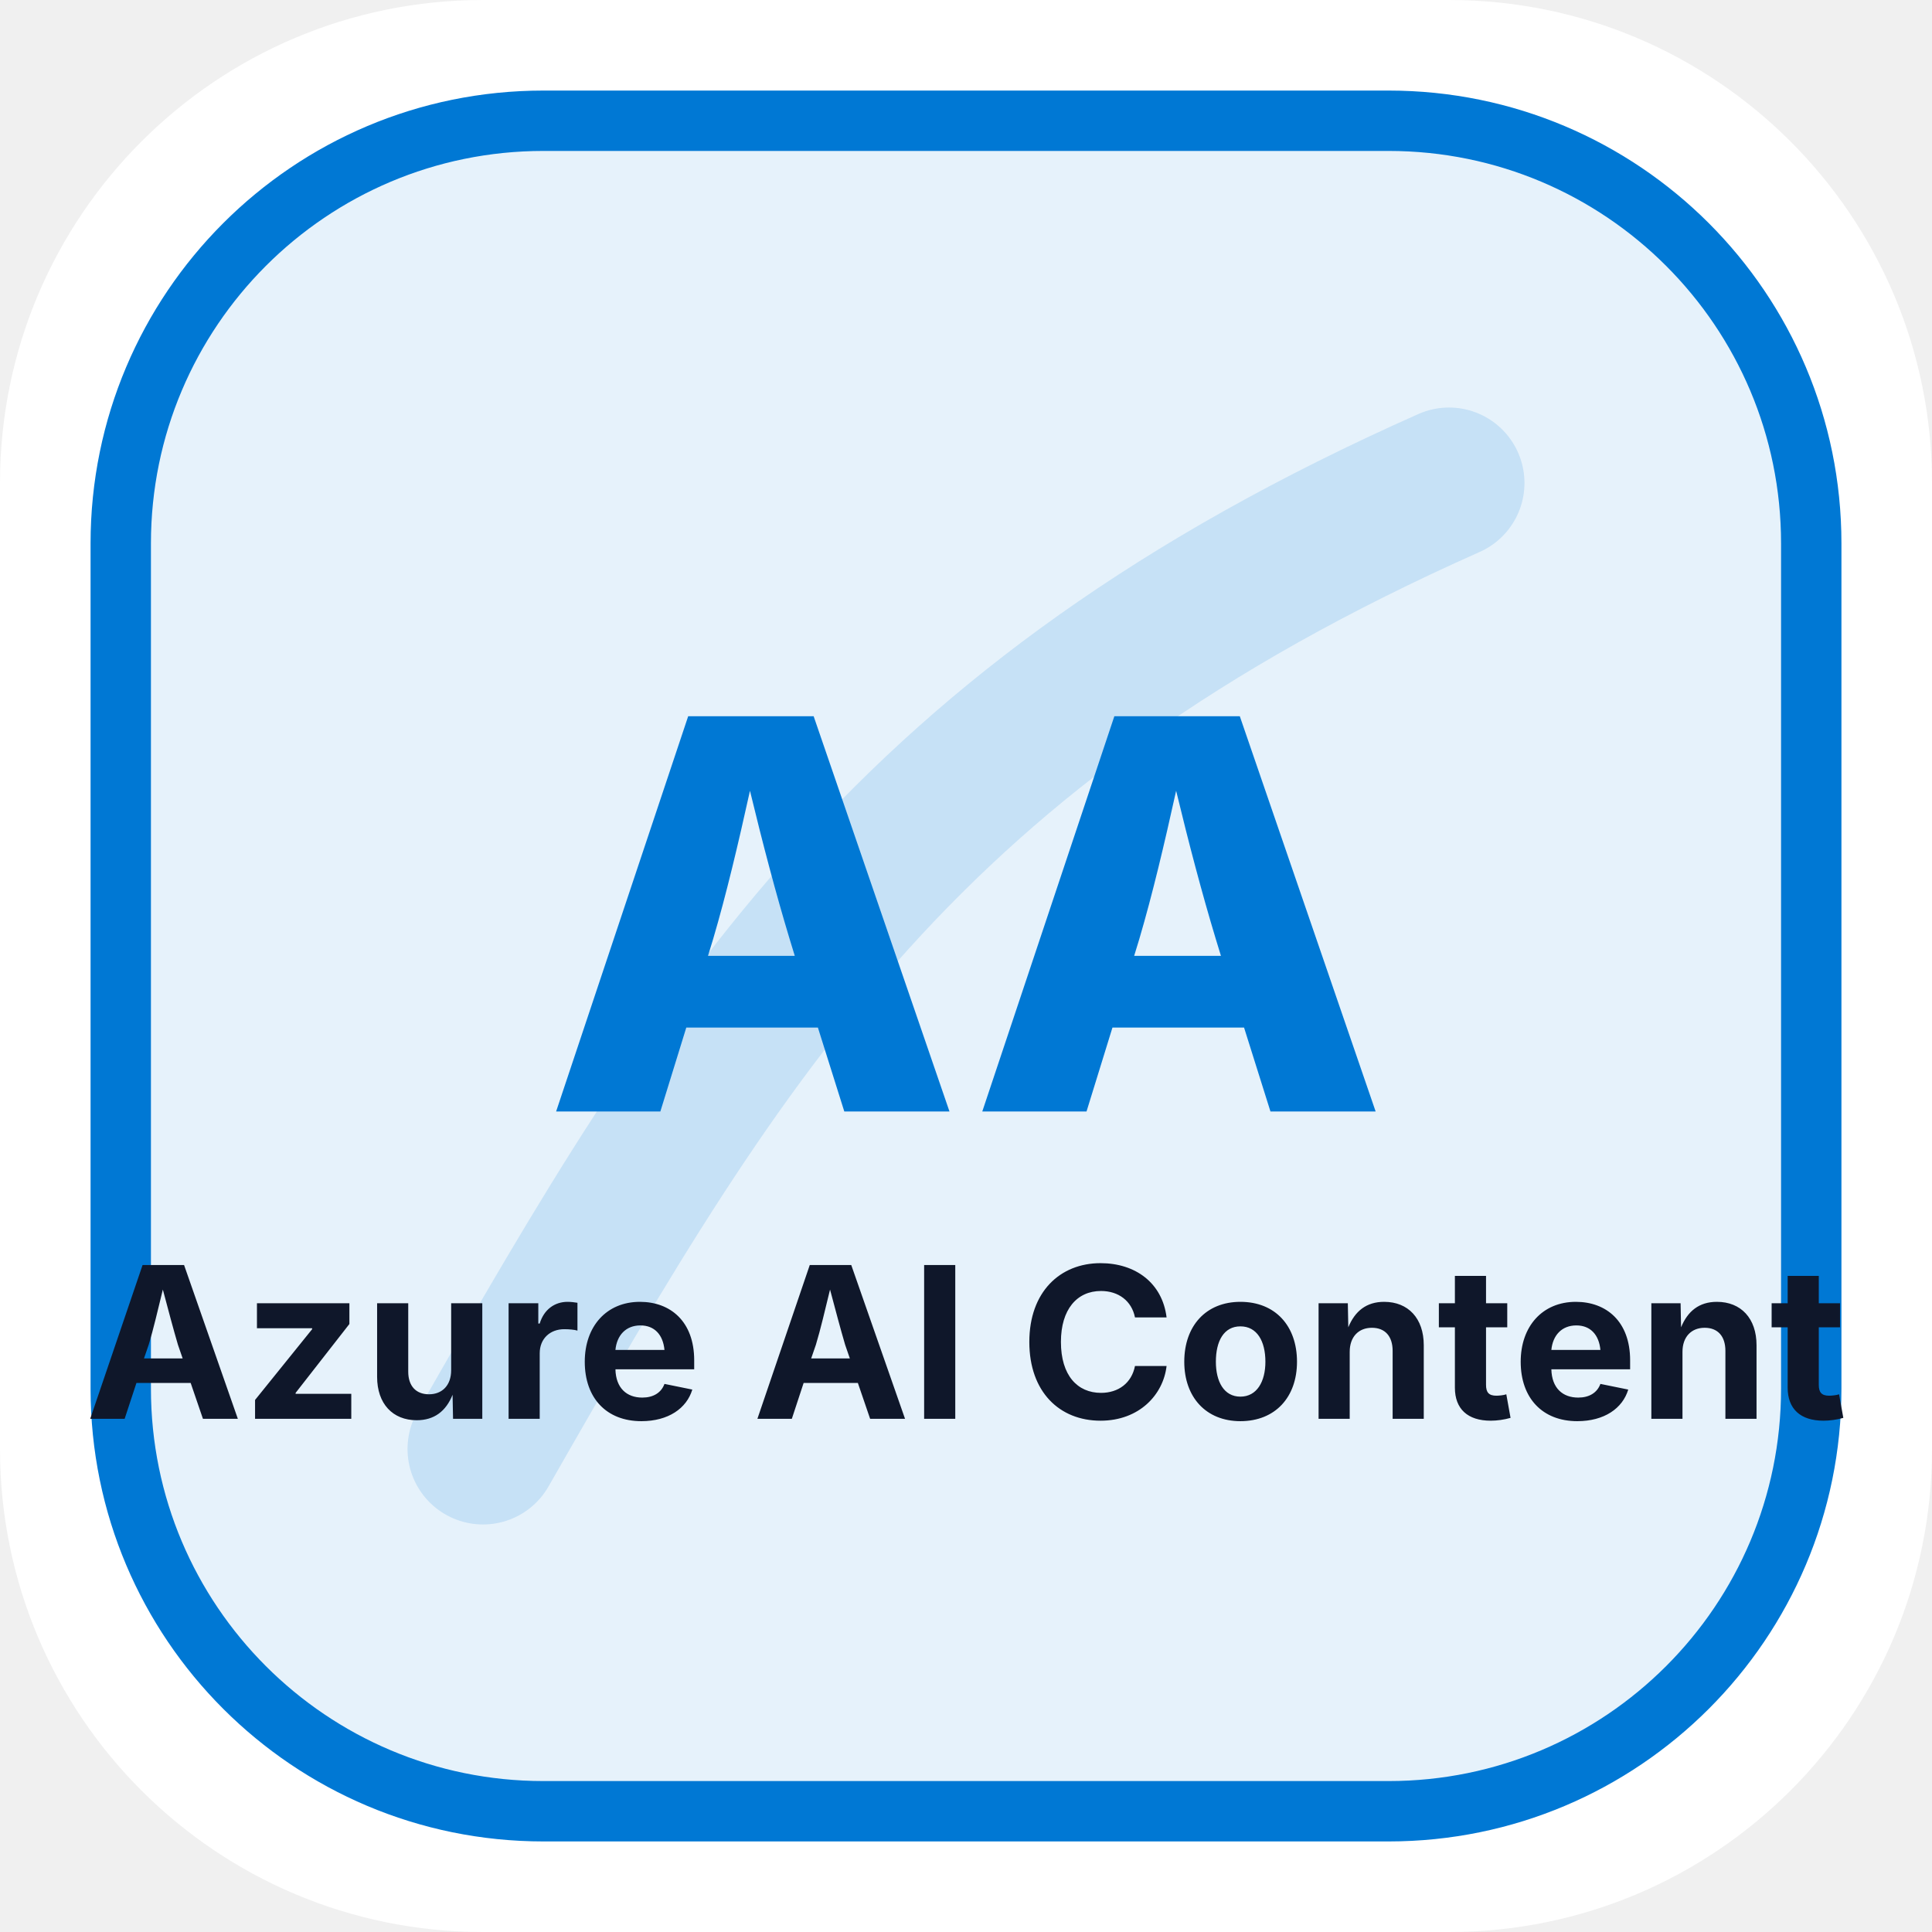
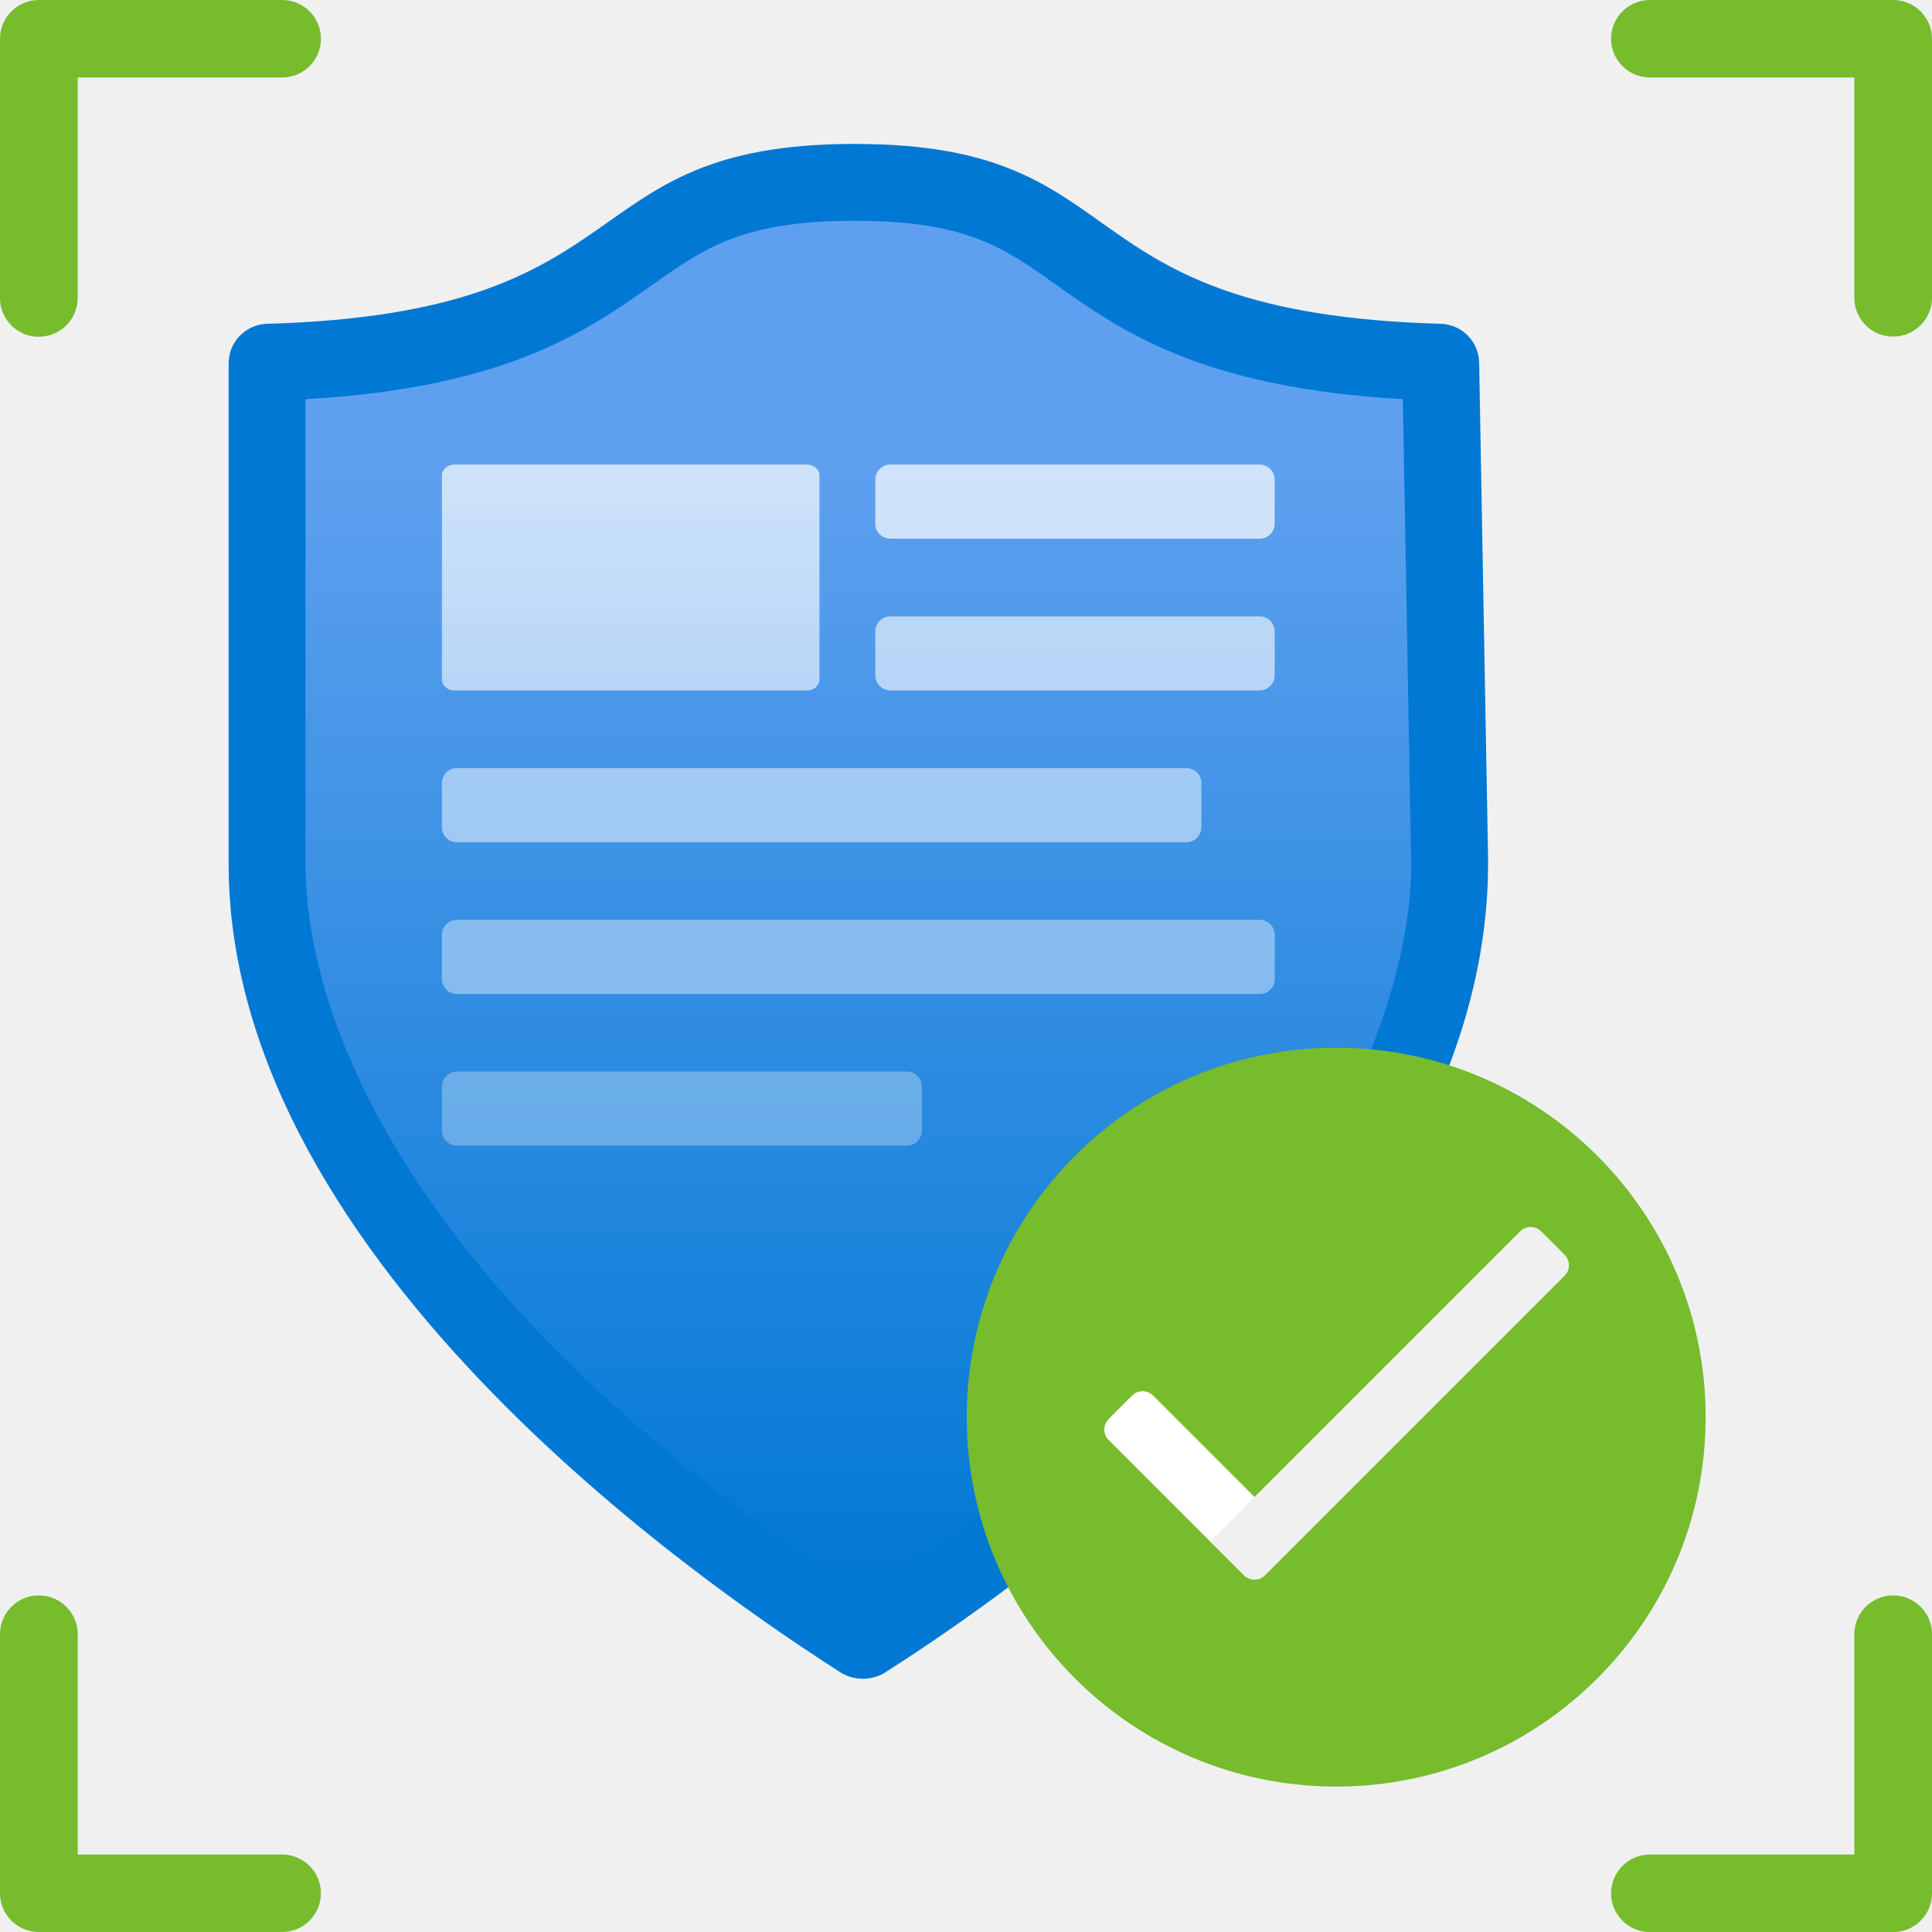
- <svg xmlns="http://www.w3.org/2000/svg" width="64" height="64" viewBox="0 0 64 64" role="img" aria-label="Azure AI Content Safety logo badge">
-   <rect width="64" height="64" rx="16" fill="white" />
-   <rect x="4" y="4" width="56" height="56" rx="14" fill="#E6F2FB" stroke="#0078D4" stroke-width="2" />
-   <path d="M16 48 C24 34, 30 24, 48 16" stroke="#0078D4" stroke-opacity="0.14" stroke-width="5" fill="none" stroke-linecap="round" />
-   <text x="32" y="30" text-anchor="middle" dominant-baseline="middle" font-family="Inter, Arial, sans-serif" font-size="18" font-weight="800" fill="#0078D4">AA</text>
-   <text x="32" y="47" text-anchor="middle" font-family="Inter, Arial, sans-serif" font-size="7" font-weight="700" fill="#0F172A">Azure AI Content</text>
+ <svg xmlns="http://www.w3.org/2000/svg" id="uuid-54c9be04-bbab-4c24-a3df-11bd0e28ca85" width="18" height="18" viewBox="0 0 18 18">
+   <defs>
+     <linearGradient id="uuid-80fd62f5-d182-4403-8456-6923e7e033bb" x1="7.997" y1="14.863" x2="7.997" y2="2.057" gradientUnits="userSpaceOnUse">
+       <stop offset="0" stop-color="#0078d4" />
+       <stop offset=".82" stop-color="#5ea0ef" />
+     </linearGradient>
+     <linearGradient id="uuid-f6289940-e1be-4e56-904f-ba5a1586dc17" x1="-558.124" y1="1021.188" x2="-558.124" y2="1019.083" gradientTransform="translate(564 1025.516) scale(1 -1)" gradientUnits="userSpaceOnUse">
+       <stop offset="0" stop-color="#fff" stop-opacity=".7" />
+       <stop offset="1" stop-color="#fff" stop-opacity=".6" />
+     </linearGradient>
+   </defs>
+   <path d="m.362,3.138C.162,3.138,0,2.976,0,2.777h0V.361C0,.162.162,0,.362,0h2.266c.2,0,.362.162.362.361,0,.199-.162.361-.362.361H.724v2.053c0,.199-.161.362-.361.362,0,0,0,0-.001,0Zm17.638-.361V.361C18,.162,17.838,0,17.638,0h-2.266c-.2,0-.362.162-.362.361s.162.361.362.361h1.904v2.053c0,.199.162.361.362.361.2,0,.361-.162.362-.361h0ZM2.99,17.639c0-.199-.162-.361-.362-.361H.724v-2.053c0-.199-.162-.361-.362-.361-.2,0-.362.162-.362.361v2.415c0,.199.163.36.362.36h2.266c.2,0,.362-.162.362-.361Zm15.01.001v-2.415c0-.199-.162-.361-.362-.361-.2,0-.361.162-.362.361v2.053h-1.904c-.2,0-.362.162-.362.362,0,.199.162.361.362.361h2.266c.199,0,.361-.161.362-.36Z" fill="#76bc2d" />
+   <g>
+     <path d="m13.864,8.047c0,3.822-4.627,6.907-5.632,7.544-.12.066-.265.066-.386,0-1.073-.687-5.716-3.772-5.716-7.544V3.386c0-.197.155-.36.352-.369,3.604-.101,2.783-1.676,5.482-1.676s1.861,1.576,5.465,1.676c.197.009.352.171.352.369l.084,4.66Z" fill="#0078d4" />
+     <path d="m8.04,14.863c-4.683-3.064-5.194-5.781-5.194-6.816V3.719c1.873-.106,2.625-.637,3.236-1.068.489-.345.843-.594,1.881-.594s1.387.249,1.872.593c.607.431,1.355.962,3.235,1.069l.078,4.34c0,.817-.372,3.733-5.109,6.804Z" fill="url(#uuid-80fd62f5-d182-4403-8456-6923e7e033bb)" />
+   </g>
+   <g>
+     <rect x="8.155" y="4.328" width="3.721" height=".691" rx=".141" ry=".141" fill="#fff" opacity=".7" />
+     <rect x="8.155" y="5.742" width="3.721" height=".691" rx=".141" ry=".141" fill="#fff" opacity=".6" />
+     <rect x="4.117" y="9.983" width="4.472" height=".691" rx=".141" ry=".141" fill="#fff" opacity=".3" />
+     <rect x="4.117" y="8.57" width="7.76" height=".691" rx=".141" ry=".141" fill="#fff" opacity=".4" />
+     <rect x="4.117" y="7.156" width="7.076" height=".691" rx=".14" ry=".14" fill="#fff" opacity=".5" />
+     <g id="uuid-69ff294d-4d54-4881-9832-ea140e19e0d2">
+       <path d="m4.235,4.328h3.282c.065,0,.118.046.118.102v1.901c0,.057-.053.102-.118.102h-3.282c-.065,0-.118-.046-.118-.102v-1.901c0-.057.053-.102.118-.102Z" fill="url(#uuid-f6289940-e1be-4e56-904f-ba5a1586dc17)" />
+     </g>
+   </g>
+   <g>
+     <circle cx="12.449" cy="13.203" r="3.442" fill="#76bc2d" />
+     <g>
+       <path d="m12.096,14.356l-.316.316c-.054.054-.141.054-.195,0h0l-1.256-1.256c-.054-.054-.054-.141,0-.195h0l.219-.219c.054-.054.141-.054.195,0h0l1.353,1.353h0Z" fill="#fff" />
+       <path d="m11.591,14.676l-.316-.316h0l2.888-2.888c.054-.054.141-.054.195,0h0l.219.219c.054.054.054.141,0,.195h0l-2.791,2.791c-.054.054-.141.054-.195,0h0Z" fill="#f0f0f0" />
+     </g>
+   </g>
</svg>
